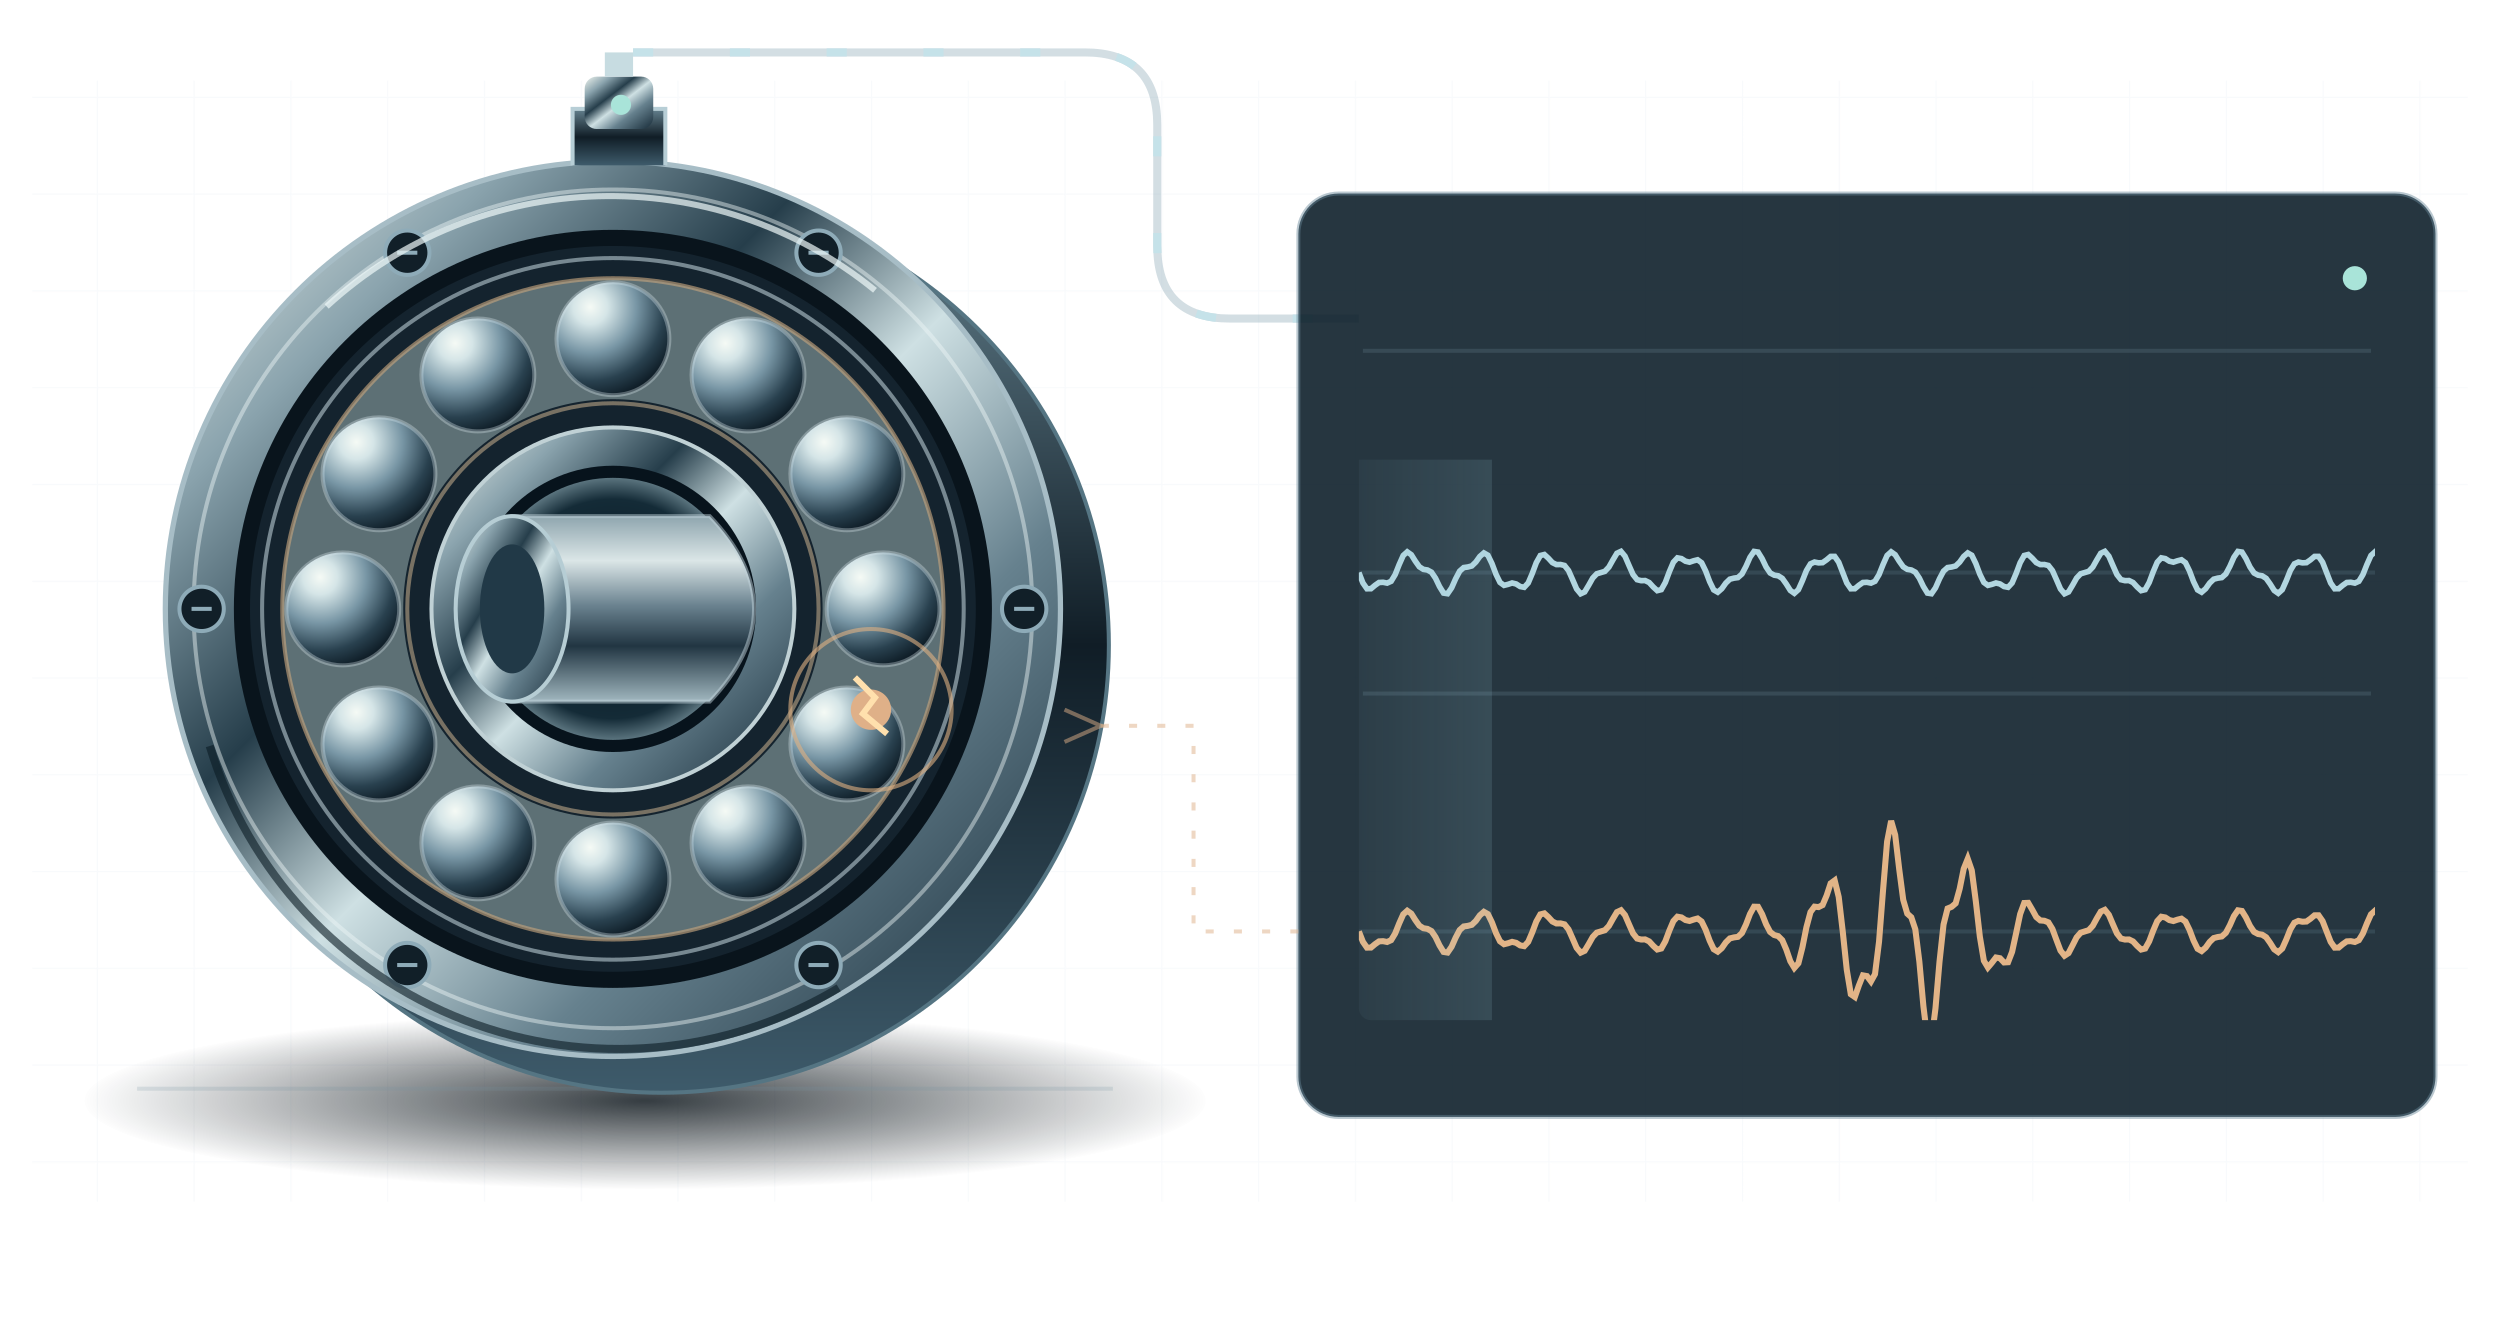
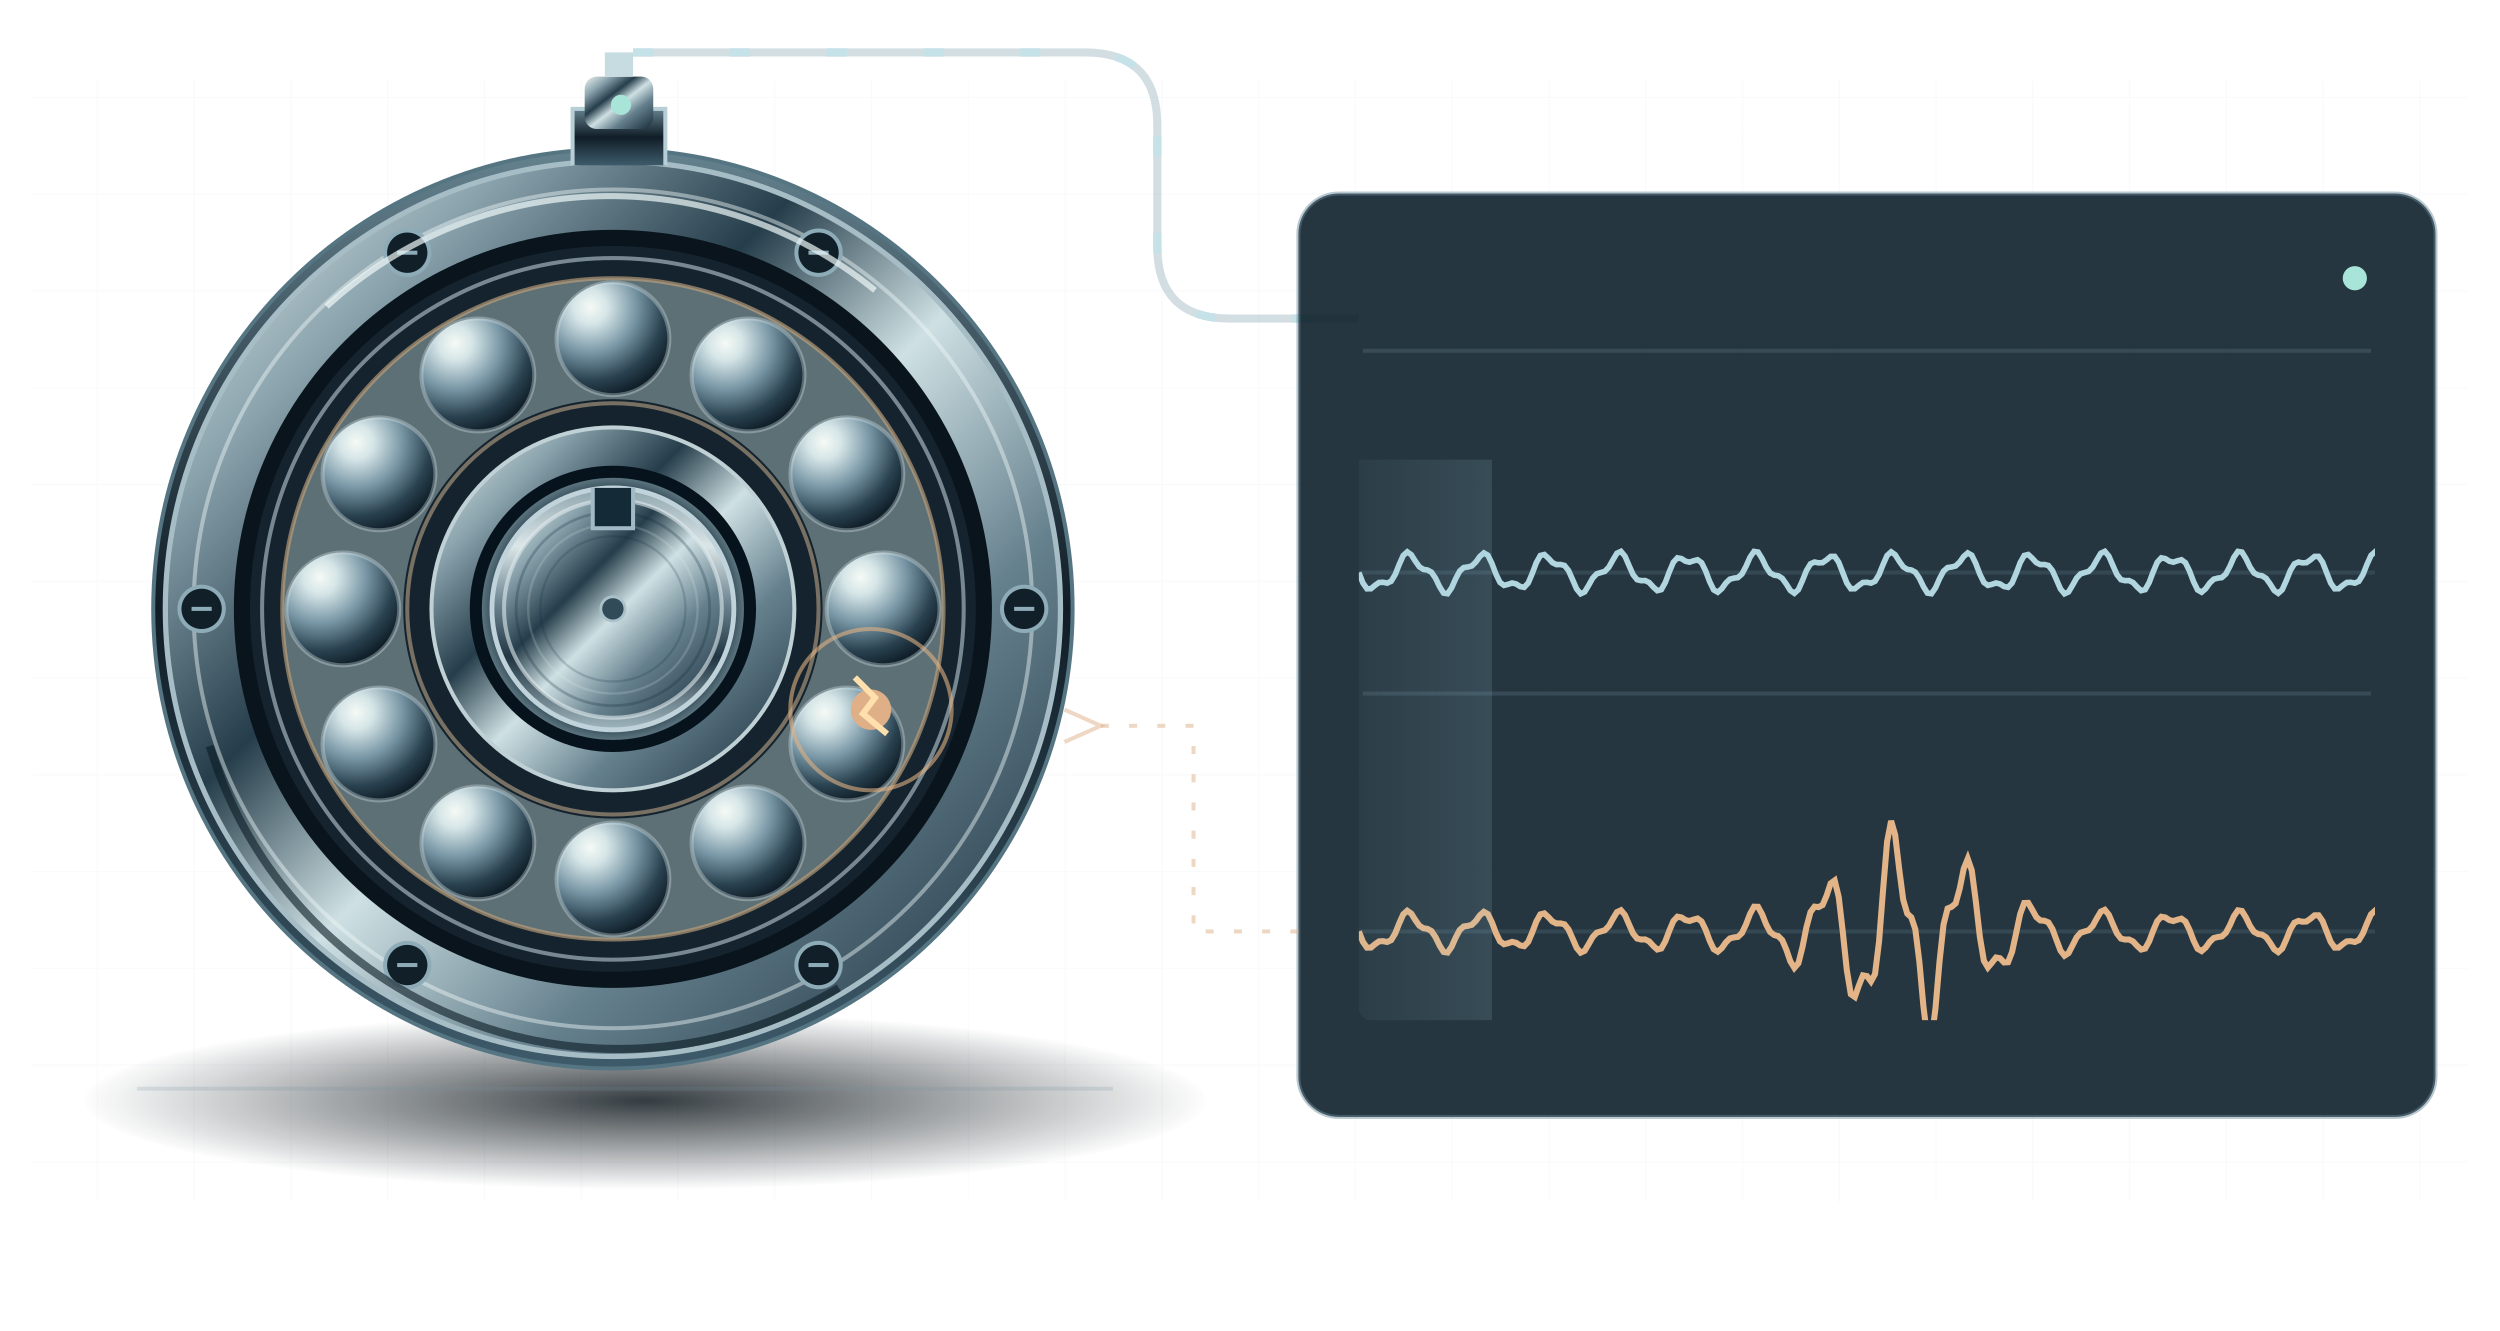
<svg xmlns="http://www.w3.org/2000/svg" class="benefit-diagram bearing-premium" viewBox="0 0 620 330" fill="none" aria-hidden="true">
  <defs>
    <linearGradient id="bearing-steel" x1="0" y1="0" x2="1" y2="1">
      <stop stop-color="#f0f5ef" />
      <stop offset=".19" stop-color="#8ba4ae" />
      <stop offset=".37" stop-color="#263e4b" />
      <stop offset=".52" stop-color="#cee0e3" />
      <stop offset=".7" stop-color="#66818e" />
      <stop offset="1" stop-color="#172b38" />
    </linearGradient>
    <linearGradient id="bearing-edge" x1="0" y1="0" x2="0" y2="1">
      <stop stop-color="#65828f" />
      <stop offset=".5" stop-color="#101d26" />
      <stop offset="1" stop-color="#3e5b6b" />
    </linearGradient>
    <radialGradient id="bearing-ball" cx=".3" cy=".22" r=".85">
      <stop stop-color="#f5faf5" />
      <stop offset=".18" stop-color="#d5e5e7" />
      <stop offset=".48" stop-color="#7896a5" />
      <stop offset=".77" stop-color="#29414f" />
      <stop offset="1" stop-color="#0a1720" />
    </radialGradient>
    <radialGradient id="bearing-well">
      <stop stop-color="#06131c" />
      <stop offset=".8" stop-color="#142b37" />
      <stop offset="1" stop-color="#6e8892" />
    </radialGradient>
    <linearGradient id="bearing-shaft" x2="0" y2="1">
      <stop stop-color="#8ea5ae" />
      <stop offset=".24" stop-color="#dbe6e7" />
      <stop offset=".48" stop-color="#6b8390" />
      <stop offset=".7" stop-color="#213542" />
      <stop offset="1" stop-color="#a1b7bf" />
    </linearGradient>
    <linearGradient id="bearing-scan">
      <stop stop-color="#a1d3e2" stop-opacity="0" />
      <stop offset="1" stop-color="#a1d3e2" stop-opacity=".14" />
    </linearGradient>
    <radialGradient id="bearing-shadow">
      <stop stop-color="#030c12" stop-opacity=".8" />
      <stop offset="1" stop-color="#030c12" stop-opacity="0" />
    </radialGradient>
    <pattern id="bearing-grid" width="24" height="24" patternUnits="userSpaceOnUse">
      <path d="M24 0H0v24" stroke="#a3c4d4" stroke-opacity=".08" stroke-width=".6" />
    </pattern>
    <clipPath id="bearing-trace-clip">
      <rect x="337" y="102" width="252" height="151" rx="3" />
    </clipPath>
  </defs>
  <rect x="8" y="20" width="604" height="278" fill="url(#bearing-grid)" />
  <ellipse cx="160" cy="273" rx="139" ry="22" fill="url(#bearing-shadow)" />
  <path d="M34 270h242" stroke="#7395a3" stroke-opacity=".2" />
-   <g transform="translate(12 9)">
-     <circle cx="152" cy="151" r="111" fill="url(#bearing-edge)" stroke="#557583" />
-   </g>
+   <circle cx="152" cy="151" r="114" fill="url(#bearing-edge)" stroke="#557583" />
  <circle cx="152" cy="151" r="111" fill="url(#bearing-steel)" stroke="#a7bdc6" stroke-width="1.3" />
  <circle cx="152" cy="151" r="104" stroke="#eff7f6" stroke-opacity=".45" />
  <circle cx="152" cy="151" r="92" fill="#14232e" stroke="#09141c" stroke-width="4" />
  <circle cx="152" cy="151" r="87" stroke="#acbfc6" stroke-opacity=".65" />
  <circle cx="152" cy="151" r="67" stroke="#5d7075" stroke-width="30" />
  <circle cx="152" cy="151" r="82" stroke="#c0a27d" stroke-opacity=".65" />
  <circle cx="152" cy="151" r="51" stroke="#baa588" stroke-opacity=".6" />
  <g class="bearing-cage">
    <circle cx="219.00" cy="151.00" r="14" fill="url(#bearing-ball)" stroke="#d6e6eb" stroke-opacity=".35" />
    <circle cx="210.02" cy="184.50" r="14" fill="url(#bearing-ball)" stroke="#d6e6eb" stroke-opacity=".35" />
    <circle cx="185.50" cy="209.02" r="14" fill="url(#bearing-ball)" stroke="#d6e6eb" stroke-opacity=".35" />
    <circle cx="152.00" cy="218.00" r="14" fill="url(#bearing-ball)" stroke="#d6e6eb" stroke-opacity=".35" />
    <circle cx="118.50" cy="209.02" r="14" fill="url(#bearing-ball)" stroke="#d6e6eb" stroke-opacity=".35" />
    <circle cx="93.98" cy="184.50" r="14" fill="url(#bearing-ball)" stroke="#d6e6eb" stroke-opacity=".35" />
    <circle cx="85.00" cy="151.00" r="14" fill="url(#bearing-ball)" stroke="#d6e6eb" stroke-opacity=".35" />
    <circle cx="93.98" cy="117.50" r="14" fill="url(#bearing-ball)" stroke="#d6e6eb" stroke-opacity=".35" />
    <circle cx="118.50" cy="92.98" r="14" fill="url(#bearing-ball)" stroke="#d6e6eb" stroke-opacity=".35" />
    <circle cx="152.00" cy="84.00" r="14" fill="url(#bearing-ball)" stroke="#d6e6eb" stroke-opacity=".35" />
    <circle cx="185.50" cy="92.98" r="14" fill="url(#bearing-ball)" stroke="#d6e6eb" stroke-opacity=".35" />
    <circle cx="210.02" cy="117.50" r="14" fill="url(#bearing-ball)" stroke="#d6e6eb" stroke-opacity=".35" />
  </g>
  <circle cx="152" cy="151" r="45" fill="url(#bearing-steel)" stroke="#c0d1d5" />
  <circle cx="152" cy="151" r="34" fill="url(#bearing-well)" stroke="#07131c" stroke-width="3" />
-   <path d="M127 128h49q22 23 0 46h-49Z" fill="url(#bearing-shaft)" stroke="#c0d3db" stroke-opacity=".5" />
-   <ellipse cx="127" cy="151" rx="14" ry="23" fill="url(#bearing-steel)" stroke="#b6cdd4" />
-   <ellipse cx="127" cy="151" rx="8" ry="16" fill="#213947" />
+   <circle cx="152" cy="151" r="30" fill="url(#bearing-shaft)" stroke="#c0d3db" stroke-width="1.2" />
+   <circle cx="152" cy="151" r="27" fill="url(#bearing-steel)" stroke="#e0eaed" stroke-opacity=".6" />
+   <circle cx="152" cy="151" r="24" stroke="#102b3a" stroke-opacity=".25" stroke-width=".7" />
+   <circle cx="152" cy="151" r="21" stroke="#e5eff2" stroke-opacity=".18" stroke-width=".6" />
+   <circle cx="152" cy="151" r="18" stroke="#102b3a" stroke-opacity=".18" stroke-width=".6" />
+   <path d="M147 121v10h10v-10" fill="#142a36" stroke="#a2bac5" stroke-width="1" />
+   <circle cx="152" cy="151" r="3" fill="#314b59" stroke="#a9c2ca" stroke-width=".7" />
  <g transform="translate(254.00 151.00)">
    <circle r="5.5" fill="#111f28" stroke="#8eabb8" />
    <path d="M-2.5 0h5" stroke="#8eabb8" />
  </g>
  <g transform="translate(203.00 239.33)">
    <circle r="5.5" fill="#111f28" stroke="#8eabb8" />
    <path d="M-2.5 0h5" stroke="#8eabb8" />
  </g>
  <g transform="translate(101.00 239.33)">
    <circle r="5.5" fill="#111f28" stroke="#8eabb8" />
    <path d="M-2.5 0h5" stroke="#8eabb8" />
  </g>
  <g transform="translate(50.00 151.00)">
    <circle r="5.5" fill="#111f28" stroke="#8eabb8" />
    <path d="M-2.5 0h5" stroke="#8eabb8" />
  </g>
  <g transform="translate(101.00 62.67)">
    <circle r="5.5" fill="#111f28" stroke="#8eabb8" />
    <path d="M-2.5 0h5" stroke="#8eabb8" />
  </g>
  <g transform="translate(203.00 62.67)">
    <circle r="5.5" fill="#111f28" stroke="#8eabb8" />
    <path d="M-2.5 0h5" stroke="#8eabb8" />
  </g>
  <path d="M81 76a104 104 0 0 1 136-4" stroke="#eff8f8" stroke-opacity=".7" stroke-width="1.5" />
  <path d="M52 185a106 106 0 0 0 156 60" stroke="#0b1b24" stroke-opacity=".6" stroke-width="2" />
  <g class="bearing-impact">
    <circle cx="216" cy="176" r="20" stroke="#e0b183" stroke-opacity=".6" />
    <circle cx="216" cy="176" r="5" fill="#dfb088" />
    <path d="m212 168 5 5-3 4 6 5" stroke="#ffe0ad" stroke-width="1.5" />
  </g>
  <g>
    <path d="M142 41V27h23v14" fill="url(#bearing-edge)" stroke="#b7ced6" />
    <rect x="145" y="19" width="17" height="13" rx="3" fill="url(#bearing-steel)" />
    <path d="M150 19v-6h7v6" fill="#c7dce1" />
    <circle class="bearing-led" cx="154" cy="26" r="2.5" fill="#a9e4d9" />
  </g>
  <path d="M157 13h112q18 0 18 18v30q0 18 18 18h32" stroke="#81a0af" stroke-opacity=".35" stroke-width="2" />
  <path class="bearing-data" d="M157 13h112q18 0 18 18v30q0 18 18 18h32" stroke="#c5e2e9" stroke-width="2" stroke-dasharray="5 19" />
  <rect x="322" y="48" width="282" height="229" rx="10" fill="#0a1c27" fill-opacity=".88" stroke="#668797" stroke-opacity=".45" />
  <path d="M338 87h250M338 172h250" stroke="#7493a1" stroke-opacity=".22" />
  <text x="340" y="74" class="bearing-label">VIBRACIONES</text>
  <circle class="bearing-led" cx="584" cy="69" r="3" fill="#a9e4d9" />
  <text x="340" y="109" class="bearing-small">Referencia estable</text>
  <text x="340" y="199" class="bearing-small bearing-amber">Cambio detectado</text>
  <g clip-path="url(#bearing-trace-clip)">
    <path d="M337 142h252M337 231h252" stroke="#6e91a1" stroke-opacity=".2" />
    <g transform="translate(337 0)">
      <g class="bearing-signal">
        <polyline points="0,142.00 1,144.57 2,146.01 3,146.00 4,145.16 5,144.46 6,144.41 7,144.61 8,144.16 9,142.51 10,140.00 11,137.76 12,136.86 13,137.57 14,139.17 15,140.57 16,141.20 17,141.36 18,141.90 19,143.38 20,145.46 21,147.08 22,147.24 23,145.79 24,143.53 25,141.64 26,140.76 27,140.62 28,140.36 29,139.40 30,138.00 31,137.13 32,137.70 33,139.75 34,142.40 35,144.44 36,145.17 37,144.92 38,144.58 39,144.82 40,145.46 41,145.65 42,144.57 43,142.22 44,139.55 45,137.77 46,137.52 47,138.44 48,139.53 49,140.02 50,140.00 51,140.24 52,141.50 53,143.75 54,146.06 55,147.26 56,146.80 57,145.13 58,143.35 59,142.30 60,142.00 61,141.70 62,140.65 63,138.87 64,137.20 65,136.74 66,137.94 67,140.25 68,142.50 69,143.76 70,144.00 71,143.98 72,144.47 73,145.56 74,146.48 75,146.23 76,144.45 77,141.78 78,139.43 79,138.35 80,138.54 81,139.18 82,139.42 83,139.08 84,138.83 85,139.56 86,141.60 87,144.25 88,146.30 89,146.87 90,146.00 91,144.60 92,143.64 93,143.38 94,143.24 95,142.36 96,140.47 97,138.21 98,136.76 99,136.92 100,138.54 101,140.62 102,142.10 103,142.64 104,142.80 105,143.43 106,144.83 107,146.43 108,147.14 109,146.24 110,144.00 111,141.49 112,139.84 113,139.39 114,139.59 115,139.54 116,138.84 117,138.00 118,137.99 119,139.43 120,142.00 121,144.57 122,146.01 123,146.00 124,145.16 125,144.46 126,144.41 127,144.61 128,144.16 129,142.51 130,140.00 131,137.76 132,136.86 133,137.57 134,139.17 135,140.57 136,141.20 137,141.36 138,141.90 139,143.38 140,145.46 141,147.08 142,147.24 143,145.79 144,143.53 145,141.64 146,140.76 147,140.62 148,140.36 149,139.40 150,138.00 151,137.13 152,137.70 153,139.75 154,142.40 155,144.44 156,145.17 157,144.92 158,144.58 159,144.82 160,145.46 161,145.65 162,144.57 163,142.22 164,139.55 165,137.77 166,137.52 167,138.44 168,139.53 169,140.02 170,140.00 171,140.24 172,141.50 173,143.75 174,146.06 175,147.26 176,146.80 177,145.13 178,143.35 179,142.30 180,142.00 181,141.70 182,140.65 183,138.87 184,137.20 185,136.74 186,137.94 187,140.25 188,142.50 189,143.76 190,144.00 191,143.98 192,144.47 193,145.56 194,146.48 195,146.23 196,144.45 197,141.78 198,139.43 199,138.35 200,138.54 201,139.18 202,139.42 203,139.08 204,138.83 205,139.56 206,141.60 207,144.25 208,146.30 209,146.87 210,146.00 211,144.60 212,143.64 213,143.38 214,143.24 215,142.36 216,140.47 217,138.21 218,136.76 219,136.92 220,138.54 221,140.62 222,142.10 223,142.64 224,142.80 225,143.43 226,144.83 227,146.43 228,147.14 229,146.24 230,144.00 231,141.49 232,139.84 233,139.39 234,139.59 235,139.54 236,138.84 237,138.00 238,137.99 239,139.43 240,142.00 241,144.57 242,146.01 243,146.00 244,145.16 245,144.46 246,144.41 247,144.61 248,144.16 249,142.51 250,140.00 251,137.76 252,136.86 253,137.57 254,139.17 255,140.57 256,141.20 257,141.36 258,141.90 259,143.38 260,145.46 261,147.08 262,147.24 263,145.79 264,143.53 265,141.64 266,140.76 267,140.62 268,140.36 269,139.40 270,138.00 271,137.13 272,137.70 273,139.75 274,142.40 275,144.44 276,145.17 277,144.92 278,144.58 279,144.82 280,145.46 281,145.65 282,144.57 283,142.22 284,139.55 285,137.77 286,137.52 287,138.44 288,139.53 289,140.02 290,140.00 291,140.24 292,141.50 293,143.75 294,146.06 295,147.26 296,146.80 297,145.13 298,143.35 299,142.30 300,142.00 301,141.70 302,140.65 303,138.87 304,137.20 305,136.74 306,137.94 307,140.25 308,142.50 309,143.76 310,144.00 311,143.98 312,144.47 313,145.56 314,146.48 315,146.23 316,144.45 317,141.78 318,139.43 319,138.35 320,138.54 321,139.18 322,139.42 323,139.08 324,138.83 325,139.56 326,141.60 327,144.25 328,146.30 329,146.87 330,146.00 331,144.60 332,143.64 333,143.38 334,143.24 335,142.36 336,140.47 337,138.21 338,136.76 339,136.92 340,138.54 341,140.62 342,142.10 343,142.64 344,142.80 345,143.43 346,144.83 347,146.43 348,147.14 349,146.24 350,144.00 351,141.49 352,139.84 353,139.39 354,139.59 355,139.54 356,138.84 357,138.00 358,137.99 359,139.43 360,142.00 361,144.57 362,146.01 363,146.00 364,145.16 365,144.46 366,144.41 367,144.61 368,144.16 369,142.51 370,140.00 371,137.76 372,136.86 373,137.57 374,139.17 375,140.57 376,141.20 377,141.36 378,141.90 379,143.38 380,145.46 381,147.08 382,147.24 383,145.79 384,143.53 385,141.64 386,140.76 387,140.62 388,140.36 389,139.40 390,138.00 391,137.13 392,137.70 393,139.75 394,142.40 395,144.44 396,145.17 397,144.92 398,144.58 399,144.82 400,145.46 401,145.65 402,144.57 403,142.22 404,139.55 405,137.77 406,137.52 407,138.44 408,139.53 409,140.02 410,140.00 411,140.24 412,141.50 413,143.75 414,146.06 415,147.26 416,146.80 417,145.13 418,143.35 419,142.30 420,142.00 421,141.70 422,140.65 423,138.87 424,137.20 425,136.74 426,137.94 427,140.25 428,142.50 429,143.76 430,144.00 431,143.98 432,144.47 433,145.56 434,146.48 435,146.23 436,144.45 437,141.78 438,139.43 439,138.35 440,138.54 441,139.18 442,139.42 443,139.08 444,138.83 445,139.56 446,141.60 447,144.25 448,146.30 449,146.87 450,146.00 451,144.60 452,143.64 453,143.38 454,143.24 455,142.36 456,140.47 457,138.21 458,136.76 459,136.92 460,138.54 461,140.62 462,142.10 463,142.64 464,142.80 465,143.43 466,144.83 467,146.43 468,147.14 469,146.24 470,144.00 471,141.49 472,139.84 473,139.39 474,139.59 475,139.54 476,138.84 477,138.00 478,137.99 479,139.43 480,142.00 481,144.57 482,146.01 483,146.00 484,145.16 485,144.46 486,144.41 487,144.61 488,144.16 489,142.51 490,140.00 491,137.76 492,136.86 493,137.57 494,139.17 495,140.57 496,141.20 497,141.36 498,141.90 499,143.38" stroke="#b2d6e0" stroke-width="1.4" />
        <polyline points="0,231.00 1,233.57 2,235.01 3,235.00 4,234.16 5,233.46 6,233.41 7,233.61 8,233.16 9,231.51 10,229.00 11,226.76 12,225.86 13,226.57 14,228.17 15,229.57 16,230.20 17,230.36 18,230.90 19,232.38 20,234.46 21,236.08 22,236.24 23,234.79 24,232.53 25,230.64 26,229.76 27,229.62 28,229.36 29,228.40 30,227.00 31,226.13 32,226.70 33,228.75 34,231.40 35,233.44 36,234.17 37,233.92 38,233.58 39,233.82 40,234.46 41,234.65 42,233.57 43,231.22 44,228.55 45,226.77 46,226.52 47,227.44 48,228.53 49,229.02 50,229.00 51,229.24 52,230.50 53,232.75 54,235.06 55,236.26 56,235.80 57,234.13 58,232.35 59,231.30 60,231.00 61,230.70 62,229.65 63,227.87 64,226.20 65,225.74 66,226.94 67,229.25 68,231.50 69,232.76 70,233.00 71,232.98 72,233.47 73,234.56 74,235.48 75,235.23 76,233.45 77,230.78 78,228.43 79,227.34 80,227.52 81,228.17 82,228.40 83,228.06 84,227.79 85,228.53 86,230.59 87,233.29 88,235.41 89,236.01 90,235.15 91,233.72 92,232.73 93,232.48 94,232.34 95,231.40 96,229.29 97,226.67 98,224.86 99,224.89 100,226.71 101,229.23 102,231.13 103,231.89 104,232.16 105,233.16 106,235.49 107,238.39 108,240.04 109,238.90 110,234.94 111,229.94 112,226.20 113,224.85 114,224.96 115,224.46 116,222.11 117,219.07 118,218.34 119,222.44 120,231.00 121,240.50 122,246.57 123,247.26 124,244.40 125,241.89 126,242.07 127,243.39 128,241.58 129,233.55 130,220.71 131,208.73 132,203.58 133,207.05 134,215.54 135,223.16 136,226.58 137,227.48 138,230.48 139,238.49 140,249.50 141,257.70 142,257.99 143,250.04 144,238.48 145,229.27 146,225.31 147,224.89 148,224.03 149,220.42 150,215.46 151,212.98 152,215.86 153,223.50 154,232.28 155,238.27 156,239.94 157,238.76 158,237.46 159,237.64 160,238.69 161,238.63 162,236.06 163,231.42 164,226.69 165,223.95 166,223.91 167,225.62 168,227.44 169,228.27 170,228.35 171,228.75 172,230.38 173,233.10 174,235.75 175,237.02 176,236.37 177,234.44 178,232.46 179,231.32 180,231.00 181,230.69 182,229.61 183,227.77 184,226.08 185,225.63 186,226.88 187,229.23 188,231.50 189,232.77 190,233.01 191,232.99 192,233.48 193,234.57 194,235.49 195,235.24 196,233.45 197,230.78 198,228.43 199,227.35 200,227.53 201,228.18 202,228.42 203,228.08 204,227.83 205,228.56 206,230.60 207,233.25 208,235.30 209,235.87 210,235.00 211,233.60 212,232.64 213,232.38 214,232.24 215,231.36 216,229.47 217,227.21 218,225.76 219,225.92 220,227.54 221,229.62 222,231.10 223,231.64 224,231.80 225,232.43 226,233.83 227,235.43 228,236.14 229,235.24 230,233.00 231,230.49 232,228.84 233,228.39 234,228.59 235,228.54 236,227.84 237,227.00 238,226.99 239,228.43 240,231.00 241,233.57 242,235.01 243,235.00 244,234.16 245,233.46 246,233.41 247,233.61 248,233.16 249,231.51 250,229.00 251,226.76 252,225.86 253,226.57 254,228.17 255,229.57 256,230.20 257,230.36 258,230.90 259,232.38 260,234.46 261,236.08 262,236.24 263,234.79 264,232.53 265,230.64 266,229.76 267,229.62 268,229.36 269,228.40 270,227.00 271,226.13 272,226.70 273,228.75 274,231.40 275,233.44 276,234.17 277,233.92 278,233.58 279,233.82 280,234.46 281,234.65 282,233.57 283,231.22 284,228.55 285,226.77 286,226.52 287,227.44 288,228.53 289,229.02 290,229.00 291,229.24 292,230.50 293,232.75 294,235.06 295,236.26 296,235.80 297,234.13 298,232.35 299,231.30 300,231.00 301,230.70 302,229.65 303,227.87 304,226.20 305,225.74 306,226.94 307,229.25 308,231.50 309,232.76 310,233.00 311,232.98 312,233.47 313,234.56 314,235.48 315,235.23 316,233.45 317,230.78 318,228.43 319,227.34 320,227.52 321,228.17 322,228.40 323,228.06 324,227.79 325,228.53 326,230.59 327,233.29 328,235.41 329,236.01 330,235.15 331,233.72 332,232.73 333,232.48 334,232.34 335,231.40 336,229.29 337,226.67 338,224.86 339,224.89 340,226.71 341,229.23 342,231.13 343,231.89 344,232.16 345,233.16 346,235.49 347,238.39 348,240.04 349,238.90 350,234.94 351,229.94 352,226.20 353,224.85 354,224.96 355,224.46 356,222.11 357,219.07 358,218.34 359,222.44 360,231.00 361,240.50 362,246.57 363,247.26 364,244.40 365,241.89 366,242.07 367,243.39 368,241.58 369,233.55 370,220.71 371,208.73 372,203.58 373,207.05 374,215.54 375,223.16 376,226.58 377,227.48 378,230.48 379,238.49 380,249.50 381,257.70 382,257.99 383,250.04 384,238.48 385,229.27 386,225.31 387,224.89 388,224.03 389,220.42 390,215.46 391,212.98 392,215.86 393,223.50 394,232.28 395,238.27 396,239.94 397,238.76 398,237.46 399,237.64 400,238.69 401,238.63 402,236.06 403,231.42 404,226.69 405,223.95 406,223.91 407,225.62 408,227.44 409,228.27 410,228.35 411,228.75 412,230.38 413,233.10 414,235.75 415,237.02 416,236.37 417,234.44 418,232.46 419,231.32 420,231.00 421,230.69 422,229.61 423,227.77 424,226.08 425,225.63 426,226.88 427,229.23 428,231.50 429,232.77 430,233.01 431,232.99 432,233.48 433,234.57 434,235.49 435,235.24 436,233.45 437,230.78 438,228.43 439,227.35 440,227.53 441,228.18 442,228.42 443,228.08 444,227.83 445,228.56 446,230.60 447,233.25 448,235.30 449,235.87 450,235.00 451,233.60 452,232.64 453,232.38 454,232.24 455,231.36 456,229.47 457,227.21 458,225.76 459,225.92 460,227.54 461,229.62 462,231.10 463,231.64 464,231.80 465,232.43 466,233.83 467,235.43 468,236.14 469,235.24 470,233.00 471,230.49 472,228.84 473,228.39 474,228.59 475,228.54 476,227.84 477,227.00 478,226.99 479,228.43 480,231.00 481,233.57 482,235.01 483,235.00 484,234.16 485,233.46 486,233.41 487,233.61 488,233.16 489,231.51 490,229.00 491,226.76 492,225.86 493,226.57 494,228.17 495,229.57 496,230.20 497,230.36 498,230.90 499,232.38" stroke="#e2b487" stroke-width="1.5" />
      </g>
    </g>
    <rect class="bearing-sweep" x="320" y="114" width="50" height="139" fill="url(#bearing-scan)" />
  </g>
  <path d="M273 180h23v51h26" stroke="#dfb088" stroke-opacity=".5" stroke-dasharray="2 5" />
  <path d="m264 176 9 4-9 4" stroke="#dfb088" stroke-opacity=".5" />
  <text x="30" y="310" class="bearing-small">RODAMIENTO · SENSOR · DIAGNÓSTICO</text>
  <text x="600" y="310" text-anchor="end" class="bearing-small">MODELO ILUSTRATIVO</text>
</svg>
